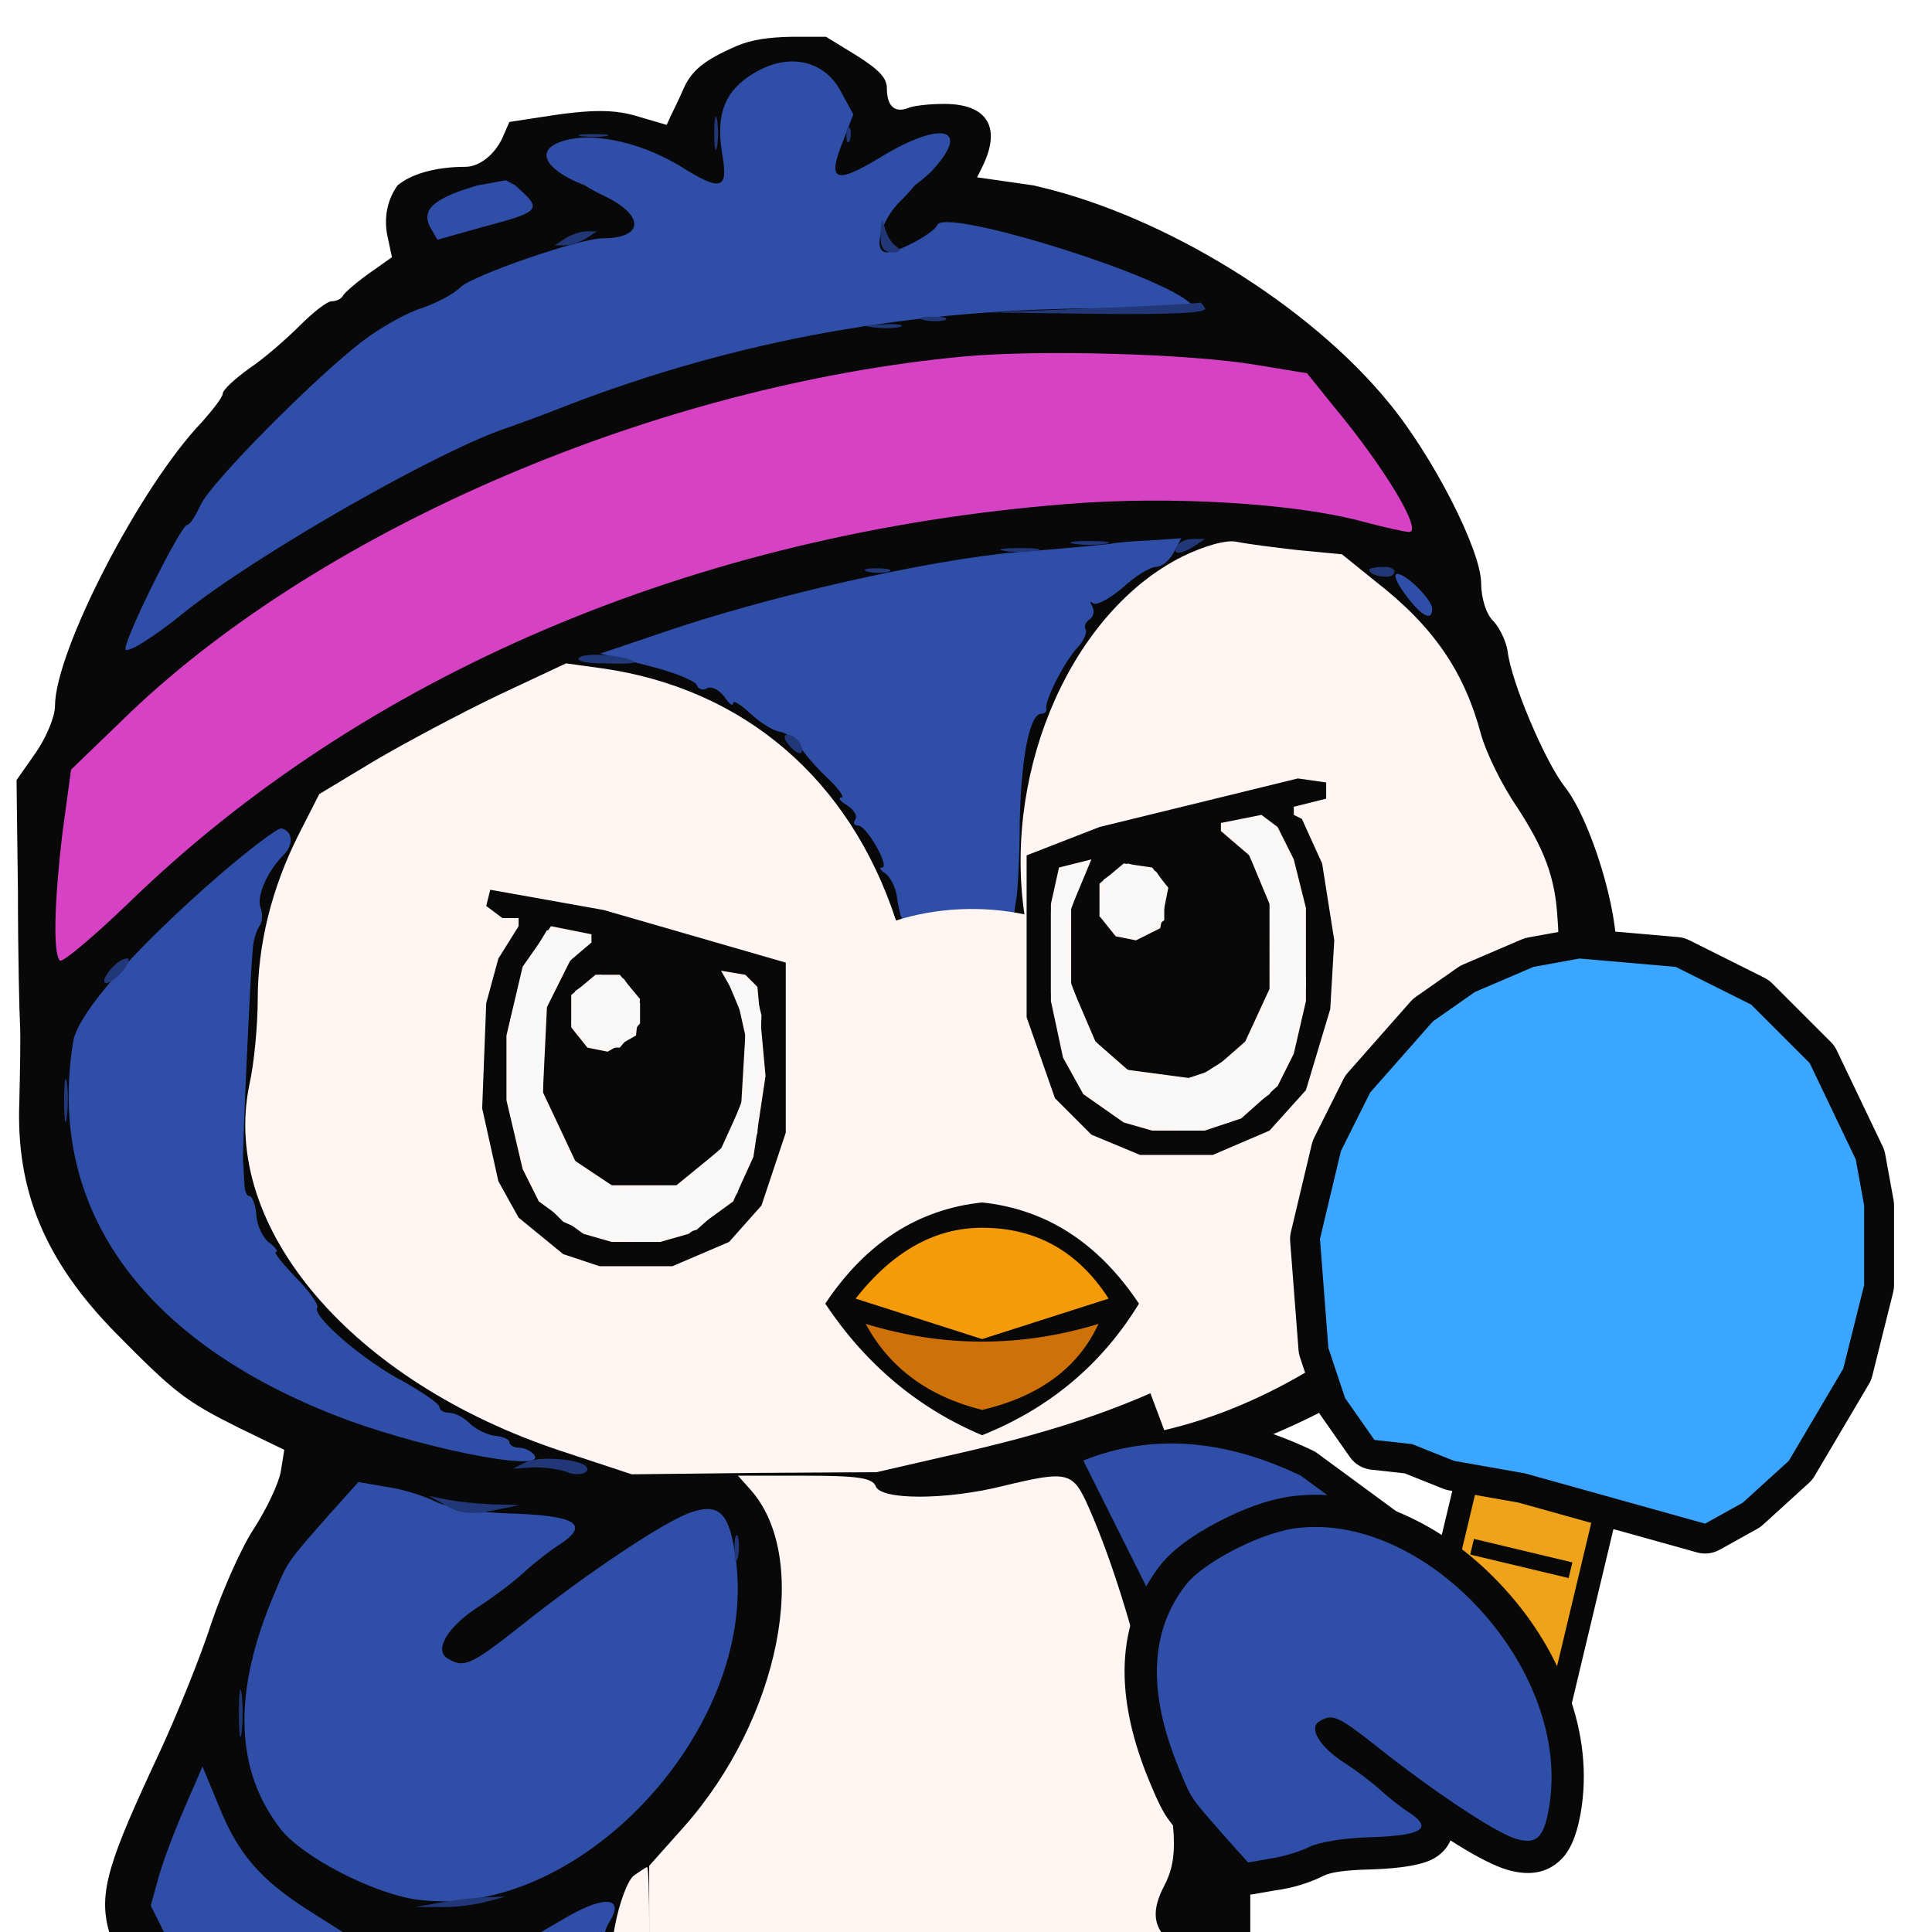
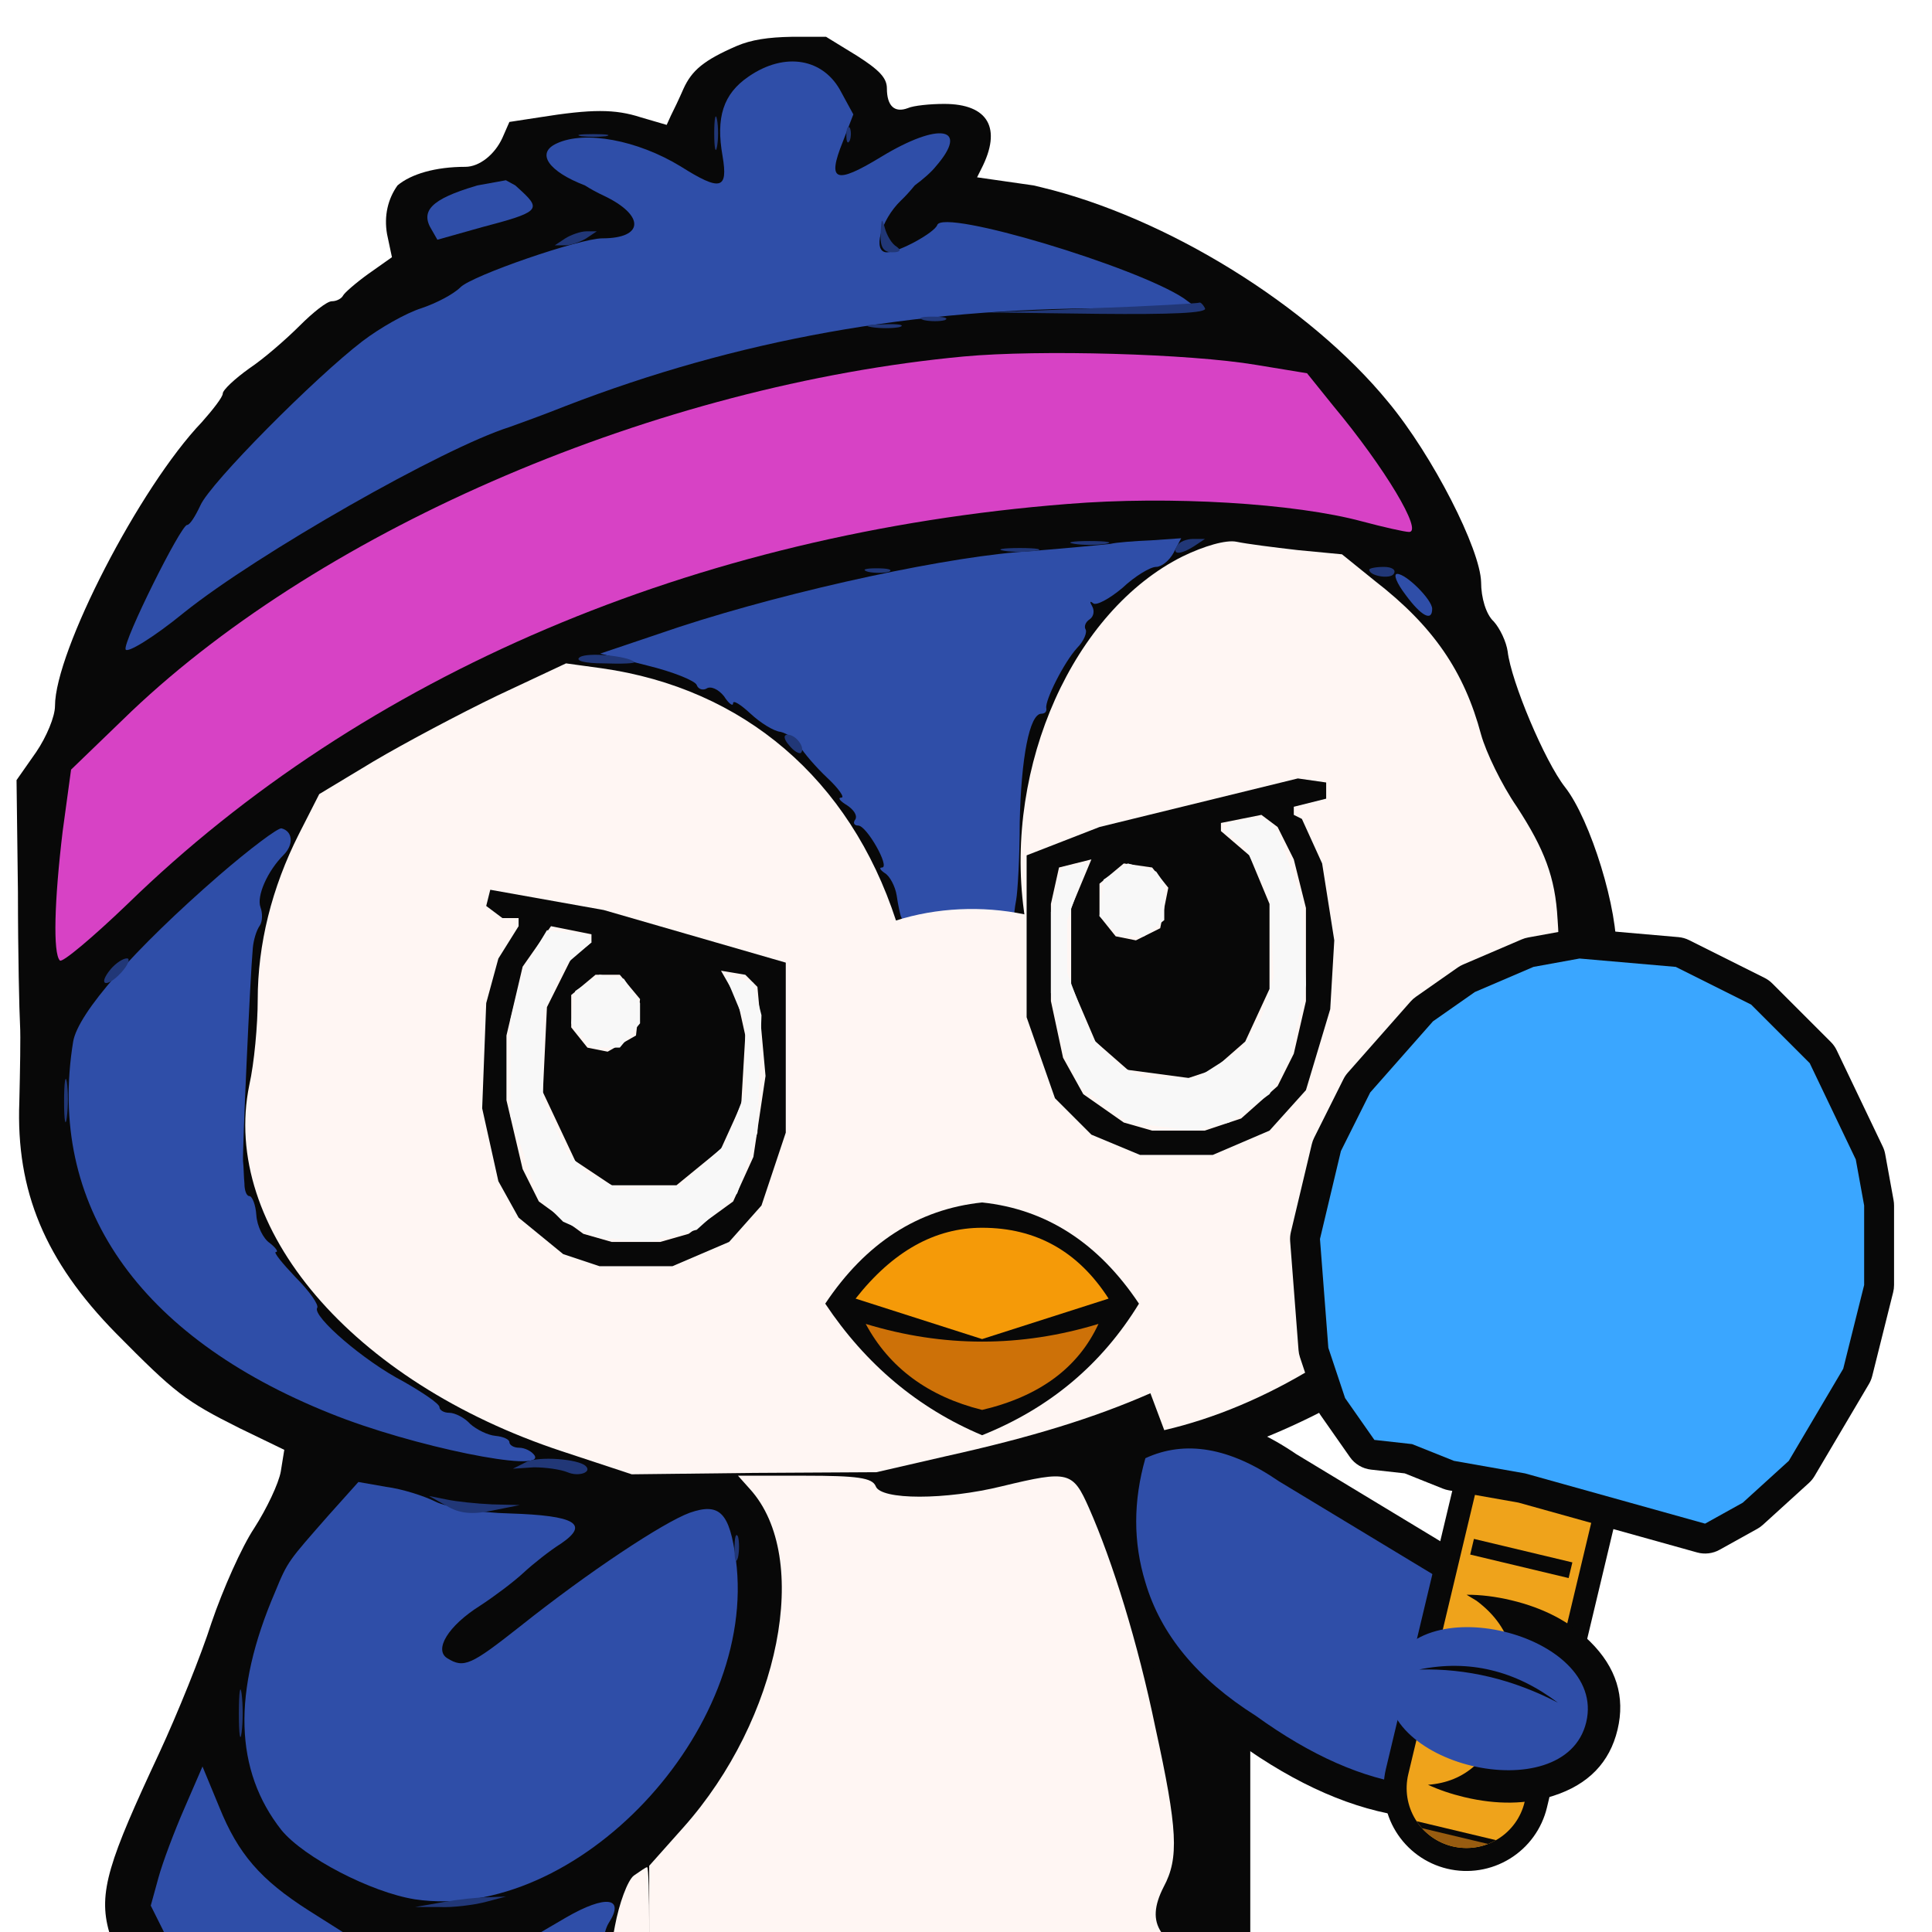
<svg xmlns="http://www.w3.org/2000/svg" viewBox="0 0 420 420" aria-hidden="true" class="sthings" data-character="pip">
  <g data-pip-part="body">
    <path fill="#080808" fill-rule="evenodd" d="M160.128 10.006C163.32 8.638 166.967 8.091 172.135 8H179.58L186.267 12.103C191.13 15.203 192.802 16.936 192.802 19.215C192.802 23.045 194.474 24.595 197.362 23.501C198.577 22.954 202.225 22.589 205.264 22.589C214.839 22.589 217.878 27.878 213.32 36.723L212.408 38.547L224.663 40.305L226.389 40.718C253.592 47.253 284.595 66.401 301.767 87.373C311.495 99.076 321.828 119.44 321.98 126.582C321.98 129.926 323.045 133.573 324.716 135.093C326.084 136.613 327.451 139.501 327.755 141.628C328.515 148.163 335.81 165.488 340.217 171.11C345.764 178.157 351.902 198.068 351.339 207.505H271.8V420.0H23.735C21.258 411.385 23.707 404.441 34.598 381.139C38.549 372.628 43.716 359.863 45.996 352.719C48.427 345.577 52.53 336.306 55.266 332.203C58.002 327.947 60.586 322.477 61.041 319.893L61.801 315.182L52.075 310.471C40.221 304.544 38.093 302.872 25.176 289.803C9.826 274.15 3.443 258.952 4.203 239.5C4.355 232.813 4.508 225.214 4.355 222.782C4.203 220.198 3.899 207.281 3.899 193.907L3.596 169.591L7.851 163.513C10.13 160.169 11.954 155.762 11.954 153.482C11.954 141.628 30.342 105.915 43.868 91.781C46.3 89.045 48.427 86.309 48.427 85.55C48.427 84.79 51.011 82.358 54.202 80.079C57.395 77.951 62.258 73.696 65.145 70.808C68.033 67.921 71.072 65.49 72.136 65.49C73.199 65.49 74.263 64.881 74.567 64.273C74.871 63.666 77.302 61.538 80.038 59.563L85.205 55.915L84.141 50.9C83.444 46.908 84.333 43.233 86.42 40.305C89.34 37.848 94.605 36.267 101.162 36.267C104.202 36.267 107.546 33.623 109.217 29.975L110.737 26.51L117.272 25.507C128.67 23.684 133.685 23.684 139.308 25.507L144.93 27.149L145.842 25.142C146.451 23.957 147.666 21.404 148.578 19.306C150.402 15.294 152.986 13.106 160.128 10.006Z" />
    <path fill="#080808" fill-rule="evenodd" d="M326.8 192.105 351.338 207.505Q350.89 221.805 349.9 238.305Q347.7 269.105 314.7 288.905Q286.1 312.005 252.0 319.705L248.7 305.405Q290.5 294.405 308.1 271.305Q331.2 246.005 326.8 219.605Z" />
    <path fill="#2f4ea8" fill-rule="evenodd" d="M162.712 16.662C170.614 11.191 179.125 12.65 182.924 20.127L185.508 24.869L183.228 30.796C179.733 39.458 181.557 40.188 191.587 34.079C204.201 26.419 210.887 27.605 203.44 36.175C202.47 37.399 200.691 38.958 198.86 40.305C197.826 41.573 196.774 42.727 195.842 43.605C191.435 47.86 189.611 54.851 192.802 54.851C195.386 54.851 203.137 50.596 203.745 48.925C204.961 45.277 247.21 58.043 257.391 64.881L260.279 67.009H241.13C198.426 67.009 160.28 73.847 122.895 88.285C118.336 90.109 112.864 92.084 110.737 92.844C96.299 97.404 56.026 120.352 40.07 133.118C33.383 138.589 27.608 142.084 27.303 141.172C26.696 139.501 39.31 114.121 40.677 114.121C41.285 114.121 42.501 112.145 43.564 109.866C45.692 105.003 68.488 82.054 78.823 74.152C82.622 71.265 88.245 68.072 91.588 67.009C94.779 65.945 98.579 63.969 100.099 62.45C102.683 59.866 126.086 51.812 130.949 51.812C140.067 51.812 140.22 46.796 131.253 42.541C129.771 41.852 128.4 41.1 127.153 40.305C119.322 37.308 116.352 33.284 121.071 31.161C127.15 28.334 138.548 30.431 147.971 36.175C156.633 41.647 158.304 41.191 157.089 33.988C155.57 25.507 157.24 20.401 162.712 16.662Z" />
    <path fill="#2f4ea8" fill-rule="evenodd" d="M112.022 40.305 113.473 41.629C117.727 45.581 116.967 46.189 104.81 49.38L95.084 52.116L93.867 49.988C91.285 45.884 93.716 43.301 103.442 40.414L103.802 40.305L109.977 39.185Z" />
    <path fill="#2f4ea8" fill-rule="evenodd" d="M241.435 118.225C242.65 117.92 246.601 117.616 250.249 117.465L256.784 117.008L255.112 120.2C254.2 121.871 252.528 123.24 251.312 123.24C250.097 123.24 246.753 125.215 244.017 127.798C241.13 130.23 238.242 131.75 237.635 131.142C236.875 130.534 236.875 130.838 237.483 131.902C237.939 132.814 237.787 134.029 236.875 134.638C235.963 135.245 235.66 136.157 235.963 136.765C236.42 137.372 235.66 139.348 234.139 140.868C231.252 144.059 227.149 152.266 227.452 153.938C227.604 154.697 227.149 155.154 226.389 155.154C223.805 155.154 221.982 164.728 221.677 178.862C221.677 186.46 221.222 193.907 220.917 195.579C220.614 197.098 220.31 199.682 220.31 201.05C220.158 202.873 218.942 203.785 216.359 203.785C214.23 203.785 210.127 204.85 207.088 206.065C201.313 208.496 197.058 207.737 198.426 204.393C198.882 203.178 198.426 202.266 197.514 202.266C196.602 202.266 195.995 201.809 195.995 201.05C196.146 200.442 196.146 199.682 195.842 199.226C195.69 198.77 195.235 196.794 194.93 194.667C194.626 192.691 193.411 190.412 192.347 189.804C191.435 189.196 190.979 188.588 191.739 188.588C193.562 188.588 188.396 179.469 186.572 179.469C185.66 179.469 185.355 178.862 185.964 178.102C186.42 177.19 185.508 175.975 184.14 175.063C182.621 174.151 182.012 173.391 182.924 173.391C183.685 173.391 182.316 171.415 179.885 169.135C177.301 166.704 174.717 163.665 173.805 162.144C173.046 160.777 171.071 159.409 169.702 159.105C168.183 158.953 165.296 157.129 163.167 155.154C161.04 153.178 159.368 152.115 159.368 152.875C159.368 153.634 158.457 153.026 157.392 151.354C156.177 149.834 154.505 149.075 153.593 149.682C152.834 150.139 151.77 149.834 151.465 148.922C151.162 148.01 146.299 146.035 140.676 144.668L130.493 142.084L143.108 137.829C166.663 129.622 201.921 121.719 220.917 120.047C230.948 119.288 240.218 118.376 241.435 118.225Z" />
    <path fill="#2f4ea8" fill-rule="evenodd" d="M305.567 129.318C303.591 126.734 302.832 124.759 303.743 124.759C305.72 124.759 311.342 130.382 311.342 132.357C311.342 135.245 308.911 133.878 305.567 129.318Z" />
    <path fill="#2f4ea8" fill-rule="evenodd" d="M47.667 190.259C54.354 184.484 60.434 179.926 61.193 180.078C63.625 180.685 63.929 183.572 61.649 185.853C58.154 189.347 55.723 194.819 56.634 197.251C57.09 198.466 57.09 200.29 56.483 201.202C55.723 202.266 55.114 204.393 54.963 206.065C54.354 212.752 52.683 250.29 52.835 252.417C52.987 253.632 52.987 255.913 53.139 257.28C53.139 258.8 53.595 260.016 54.202 260.016C54.811 260.016 55.571 261.84 55.723 264.119C55.874 266.551 57.242 269.285 58.61 270.197C59.977 271.262 60.586 272.173 59.977 272.173C59.37 272.173 61.346 274.605 64.233 277.644C67.273 280.684 69.4 283.723 68.945 284.331C67.88 286.155 79.126 295.881 87.637 300.289C91.892 302.72 95.539 305.152 95.539 305.912C95.539 306.519 96.451 307.128 97.667 307.128C98.883 307.128 101.011 308.191 102.226 309.559C103.595 310.775 106.026 311.991 107.698 312.143C109.37 312.294 110.737 312.903 110.737 313.51C110.737 314.118 111.649 314.726 112.864 314.726C114.08 314.726 115.6 315.485 116.208 316.397C118.639 320.35 89.461 314.422 71.832 307.279C30.039 290.563 10.13 261.84 15.905 226.429C16.97 220.198 29.127 206.369 47.667 190.259Z" />
-     <path fill="#080808" fill-rule="evenodd" d="M233.253 311.887Q257.717 302.103 285.41 315.347Q285.925 315.593 286.384 315.931L323.784 343.431Q324.264 343.784 324.666 344.224Q325.067 344.664 325.377 345.173Q325.685 345.684 325.888 346.244Q326.091 346.804 326.181 347.393Q326.271 347.982 326.243 348.577Q326.217 349.172 326.075 349.75Q325.932 350.329 325.68 350.869Q325.427 351.409 325.074 351.889Q324.857 352.185 324.605 352.452Q306.216 371.991 283.164 381.295Q274.377 385.931 266.662 381.644Q260.033 377.961 255.407 367.569L244.585 349.173Q244.48 348.995 244.389 348.811L230.089 320.211Q229.822 319.678 229.665 319.103Q229.507 318.528 229.465 317.934Q229.423 317.339 229.497 316.748Q229.572 316.158 229.76 315.592Q229.949 315.027 230.244 314.509Q230.539 313.992 230.93 313.541Q231.32 313.091 231.791 312.726Q232.262 312.36 232.794 312.094Q233.02 311.981 233.253 311.887Z" />
-     <path fill="#2f4ea8" fill-rule="evenodd" d="M235.5 317.505Q257.5 308.705 282.8 320.805L320.2 348.305Q302.6 367.005 280.6 375.805Q276.341 378.128 272.627 377.453Q265.79 376.21 260.8 364.805L249.8 346.105Z" />
+     <path fill="#080808" fill-rule="evenodd" d="M246.067 310.644Q262.609 303.01 281.792 316.113L324.622 342.01Q324.921 342.191 325.2 342.4Q341.325 354.494 333.623 375.274Q326.946 396.345 306.534 394.984Q306.333 394.971 306.132 394.946Q288.434 392.734 269.077 378.801Q248.004 365.423 242.284 345.975Q237.699 331.074 242.269 315.077Q242.373 314.715 242.515 314.366Q242.656 314.017 242.835 313.685Q243.013 313.353 243.226 313.043Q243.439 312.732 243.684 312.446Q243.929 312.16 244.203 311.902Q244.478 311.644 244.778 311.417Q245.078 311.189 245.402 310.996Q245.725 310.802 246.067 310.644Z" />
+     <path fill="#2f4ea8" fill-rule="evenodd" d="M249 317Q262 311 278 322L321 348Q333 357 327 373Q322 389 307 388Q291 386 273 373Q254 361 249 344Q245 331 249 317Z" />
    <path fill="#2f4ea8" fill-rule="evenodd" d="M71.376 329.468 77.911 322.172 83.989 323.237C87.485 323.693 92.196 325.213 94.627 326.428C97.059 327.644 104.05 328.859 110.889 329.012C125.023 329.468 128.214 331.291 121.983 335.546C119.551 337.066 115.904 339.954 113.776 341.929C111.649 343.905 107.393 347.096 104.354 349.072C97.363 353.479 94.324 358.646 97.211 360.47C100.859 362.75 102.378 361.99 113.168 353.479C128.062 341.626 144.171 330.988 149.946 328.859C156.48 326.58 158.609 328.859 159.976 339.042C164.839 376.123 125.326 418.068 90.221 412.901C80.646 411.381 66.057 403.782 61.193 397.856C51.011 384.938 50.403 367.917 59.826 346.032C62.561 339.346 62.713 339.346 71.376 329.468Z" />
    <path fill="#2f4ea8" fill-rule="evenodd" d="M40.07 393.144 44.021 384.026 47.667 392.841C51.771 403.022 56.634 408.646 67.121 415.332L74.498 420.0H35.64L32.774 414.269L34.446 408.19C35.358 404.846 37.941 398.007 40.07 393.144Z" />
    <path fill="#2f4ea8" fill-rule="evenodd" d="M123.047 416.853C131.71 411.838 135.964 412.445 132.317 418.068C131.991 418.611 131.724 419.29 131.542 420.0H117.666Z" />
    <path fill="#213777" fill-rule="evenodd" d="M155.265 28.972C155.265 25.689 155.57 24.413 155.873 25.963C156.177 27.605 156.177 30.34 155.873 31.89C155.57 33.531 155.265 32.255 155.265 28.972Z" />
    <path fill="#213777" fill-rule="evenodd" d="M183.988 29.428C183.988 27.878 184.292 27.24 184.748 27.787C185.052 28.425 185.052 29.701 184.748 30.523C184.292 31.434 183.988 30.887 183.988 29.428Z" />
    <path fill="#213777" fill-rule="evenodd" d="M126.39 29.61C124.871 29.337 126.086 29.154 128.974 29.154C131.861 29.154 133.077 29.337 131.71 29.61C130.189 29.793 127.758 29.793 126.39 29.61Z" />
    <path fill="#213777" fill-rule="evenodd" d="M191.435 50.596C191.587 47.404 191.739 47.253 192.347 49.532C192.802 51.204 193.866 53.028 194.93 53.635C195.995 54.395 195.69 54.851 194.018 54.851C192.042 54.851 191.283 53.788 191.435 50.596Z" />
    <path fill="#213777" fill-rule="evenodd" d="M122.895 51.812C124.111 51.052 126.238 50.292 127.454 50.292H129.734L127.454 51.812C126.238 52.571 124.111 53.331 122.895 53.331H120.615Z" />
    <path fill="#213777" fill-rule="evenodd" d="M237.635 67.009C250.249 66.553 260.583 65.945 260.735 65.793C260.887 65.641 261.495 66.097 261.951 67.009C262.559 68.072 254.504 68.377 238.851 68.225L214.839 67.921Z" />
    <path fill="#213777" fill-rule="evenodd" d="M200.858 69.593C199.337 69.137 200.249 68.832 202.68 68.832C205.264 68.832 206.328 69.137 205.416 69.593C204.352 69.896 202.225 69.896 200.858 69.593Z" />
    <path fill="#213777" fill-rule="evenodd" d="M189.46 71.113C187.484 70.808 188.699 70.504 192.042 70.504C195.386 70.353 196.905 70.656 195.538 71.113C194.018 71.416 191.283 71.416 189.46 71.113Z" />
    <path fill="#213777" fill-rule="evenodd" d="M233.532 118.225C231.555 117.92 233.076 117.616 236.875 117.616C240.674 117.616 242.195 117.92 240.371 118.225C238.395 118.528 235.355 118.528 233.532 118.225Z" />
    <path fill="#213777" fill-rule="evenodd" d="M255.872 118.68C256.327 117.768 257.999 117.16 259.367 117.16H261.951L259.671 118.68C256.632 120.656 254.655 120.656 255.872 118.68Z" />
    <path fill="#213777" fill-rule="evenodd" d="M218.335 119.744C216.359 119.44 217.878 119.135 221.677 119.135C225.477 119.135 226.997 119.44 225.173 119.744C223.198 120.047 220.158 120.047 218.335 119.744Z" />
    <path fill="#213777" fill-rule="evenodd" d="M188.699 124.303C187.179 123.847 188.091 123.543 190.523 123.543C193.107 123.543 194.171 123.847 193.259 124.303C192.195 124.607 190.067 124.607 188.699 124.303Z" />
    <path fill="#213777" fill-rule="evenodd" d="M297.664 123.847C297.664 123.543 299.033 123.24 300.855 123.24C302.527 123.24 303.591 123.847 302.984 124.759C302.224 125.975 297.664 125.215 297.664 123.847Z" />
    <path fill="#213777" fill-rule="evenodd" d="M126.086 142.844C127.758 141.78 136.268 142.54 137.94 143.907C138.245 144.212 135.204 144.364 131.253 144.212C126.998 144.212 124.871 143.604 126.086 142.844Z" />
    <path fill="#213777" fill-rule="evenodd" d="M171.526 161.993C170.311 160.625 170.311 159.713 171.223 159.713C173.046 159.713 175.174 162.601 174.11 163.665C173.805 163.968 172.59 163.36 171.526 161.993Z" />
    <path fill="#213777" fill-rule="evenodd" d="M24.112 210.625C25.176 209.408 26.696 208.344 27.608 208.344C28.367 208.344 27.911 209.713 26.391 211.384C23.2 214.879 21.073 214.271 24.112 210.625Z" />
    <path fill="#213777" fill-rule="evenodd" d="M13.929 239.5C13.929 235.244 14.234 233.42 14.538 235.244C14.841 237.219 14.841 240.563 14.538 242.843C14.234 245.275 13.929 243.603 13.929 239.5Z" />
    <path fill="#213777" fill-rule="evenodd" d="M114.536 317.766C117.272 316.55 125.63 317.157 127.302 318.678C128.822 320.045 125.783 321.109 123.351 320.045C121.83 319.438 118.639 318.981 116.055 318.981L111.497 319.285Z" />
    <path fill="#213777" fill-rule="evenodd" d="M97.059 327.34 93.26 325.213 97.059 325.972C99.187 326.428 103.595 326.884 106.938 327.035L113.016 327.188L106.938 328.404C102.53 329.316 99.795 329.012 97.059 327.34Z" />
    <path fill="#213777" fill-rule="evenodd" d="M159.673 336.763C159.673 334.179 159.976 333.115 160.433 334.027C160.736 335.091 160.736 337.218 160.433 338.585C159.976 340.106 159.673 339.194 159.673 336.763Z" />
    <path fill="#213777" fill-rule="evenodd" d="M51.923 372.476C51.923 367.917 52.227 365.941 52.53 368.221C52.835 370.653 52.835 374.3 52.53 376.579C52.227 379.01 51.923 377.035 51.923 372.476Z" />
    <path fill="#213777" fill-rule="evenodd" d="M96.299 413.509C99.642 412.901 104.05 412.445 106.177 412.445L109.977 412.293L105.417 413.509C102.986 414.117 98.427 414.725 95.539 414.572H90.221Z" />
    <path fill="#fff6f3" fill-rule="evenodd" d="M257.087 120.959C261.799 118.68 266.51 117.313 268.789 117.768C270.917 118.225 276.845 118.984 282.163 119.592L291.737 120.504L298.88 126.279C311.646 136.157 318.333 146.035 321.98 159.713C323.045 163.513 326.388 170.503 329.73 175.366C335.733 184.57 338.107 190.73 338.598 199.805H338.603Q341.1 232.805 318.0 271.305Q286.1 303.205 253.1 310.905L250.089 302.878C237.848 308.255 224.218 312.453 205.721 316.55L190.523 320.045L163.927 320.197L137.333 320.501L122.135 315.485C76.542 300.441 47.82 266.854 54.202 235.852C55.266 231.141 56.026 222.782 56.026 217.31C56.026 205.305 59.066 192.995 64.992 181.293L69.4 172.631L81.254 165.488C87.941 161.537 99.947 155.154 108.153 151.203L123.047 144.212L130.798 145.276C161.639 149.638 184.737 169.343 194.781 200.112C203.601 197.304 213.52 196.856 222.69 198.768L222.589 198.01C218.335 166.4 233.379 132.814 257.087 120.959Z" />
    <path fill="#fff6f3" fill-rule="evenodd" d="M137.788 407.734C139.155 406.822 140.372 405.91 140.676 405.91C140.979 405.91 141.132 411.99 141.132 419.588V420.0H133.439C133.518 419.573 133.6 419.132 133.685 418.676C134.597 413.813 136.421 408.797 137.788 407.734Z" />
    <path fill="#fff6f3" fill-rule="evenodd" d="M163.016 323.693 160.433 320.805H174.87C186.42 320.805 189.611 321.26 190.371 323.084C191.435 326.125 205.568 326.125 217.878 323.084C232.315 319.59 233.227 319.893 236.723 327.796C241.89 339.497 247.361 357.127 251.161 375.516C256.024 397.704 256.327 403.934 252.984 410.166C250.873 414.284 250.668 417.375 252.423 420.0H141.132V405.606L148.578 397.247C169.551 373.692 176.541 338.585 163.016 323.693Z" />
    <path fill="#d742c5" fill-rule="evenodd" d="M209.52 77.495C225.933 75.976 258.608 76.888 273.045 79.319L284.139 81.143L289.762 88.133C301.16 101.81 309.366 115.641 306.327 115.641C305.415 115.641 300.704 114.577 296.145 113.36C281.555 109.409 254.352 107.738 232.012 109.562C151.162 115.944 78.974 146.643 27.76 196.491C20.161 203.785 13.474 209.408 13.017 208.801C11.498 207.281 11.802 195.882 13.626 180.685L15.449 167.312L28.52 154.697C70.767 114.577 142.955 83.726 209.52 77.495Z" />
  </g>
  <g class="sthings-face" data-face="neutral">
    <g data-pip-part="eye-0">
      <path fill="#080808" fill-rule="evenodd" d="M105.7 196.945 106.58 193.425 131.22 197.825 170.82 209.265V246.225L165.54 262.065L158.5 269.985L146.18 275.265H130.34L122.42 272.625L112.74 264.705L108.34 256.785L104.82 240.945L105.7 218.065L108.34 208.385L112.74 201.345V199.585H109.22L105.7 196.945ZM163.78 251.505 166.42 233.905 164.66 214.545 162.02 211.905 156.74 211.025 160.26 217.185 162.02 225.105 161.14 240.065 156.74 249.745 147.06 257.665H132.98L125.06 252.385L118.02 237.425L118.9 218.945L124.18 208.385L128.58 204.865V203.105L119.78 201.345L113.62 210.145L110.1 225.105V239.185L113.62 254.145L117.14 261.185L126.82 268.225L132.98 269.985H143.54L149.7 268.225L159.38 261.185L163.78 251.505ZM124.18 216.305V223.345L127.7 227.745L132.1 228.625L138.26 225.105L139.14 217.185L134.74 211.905H129.46L124.18 216.305Z" />
      <path fill="#f8f8f8" fill-rule="evenodd" d="M110.98 242.705V221.585L113.62 211.025L118.9 202.225L127.7 203.105L128.58 204.865L122.42 210.145L118.02 220.705V239.185L123.3 250.625L127.7 255.025L134.74 258.545L147.94 257.665L157.62 248.865L162.02 237.425V222.465L157.62 211.905L163.78 213.665L165.54 220.705L164.66 246.225L160.26 259.425L151.46 267.345L140.9 269.985L130.34 269.105L122.42 265.585L117.14 260.305L110.98 242.705ZM124.18 222.465 125.06 215.425 130.34 211.905 135.62 212.785 139.14 218.065V222.465L134.74 227.745H128.58L124.18 222.465Z" />
    </g>
    <g data-pip-part="eye-1">
      <path fill="#080808" fill-rule="evenodd" d="M282.14 169.225 288.3 170.105V173.625L281.26 175.385V177.145L283.02 178.025L287.42 187.705L290.06 204.425L289.18 219.385L283.9 236.985L275.98 245.785L263.66 251.065H247.82L237.26 246.665L229.34 238.745L223.18 221.145V185.945L239.02 179.785L282.14 169.225ZM237.26 186.825 230.22 188.585 228.46 196.505V217.625L231.1 229.945L235.5 237.865L244.3 244.025L250.46 245.785H261.9L269.82 243.145L277.74 236.105L281.26 229.065L283.9 217.625V197.385L281.26 186.825L277.74 179.785L274.22 177.145L265.42 178.905V180.665L271.58 185.945L275.98 196.505V214.985L270.7 226.425L263.66 232.585L258.38 234.345L245.18 232.585L238.14 226.425L232.86 214.105V197.385L237.26 186.825ZM239.02 199.145 242.54 203.545 246.94 204.425 252.22 201.785 253.98 192.985 250.46 188.585 244.3 187.705 239.02 192.105V199.145Z" />
      <path fill="#f8f8f8" fill-rule="evenodd" d="M266.3 180.665 267.18 178.905 271.58 178.025H275.1L277.74 180.665L283.02 195.625L283.9 214.105L280.38 229.945L275.98 237.865L267.18 244.025L259.26 245.785L245.18 244.025L234.62 236.105L231.1 228.185L228.46 215.865V198.265L230.22 190.345L231.1 188.585L236.38 187.705L231.98 200.025V211.465L237.26 225.545L243.42 231.705L248.7 234.345H260.14L269.82 228.185L274.22 221.145L276.86 212.345L275.98 194.745L270.7 184.185L266.3 180.665ZM239.9 191.225 245.18 187.705 251.34 189.465 253.1 192.105V200.025L248.7 203.545H243.42L239.02 199.145L239.9 191.225Z" />
    </g>
    <g data-pip-part="beak">
      <path fill="#080808" fill-rule="evenodd" d="M179.4 283.405Q192.6 263.605 213.5 261.405Q234.4 263.605 247.6 283.405Q235.5 303.205 213.5 312.005Q192.6 303.205 179.4 283.405Z" />
      <path fill="#cd7108" fill-rule="evenodd" d="M188.2 287.805Q213.5 295.505 238.8 287.805Q232.2 302.105 213.5 306.505Q195.9 302.105 188.2 287.805Z" />
      <path fill="#f59a08" fill-rule="evenodd" d="M186.0 282.305Q198.1 266.905 213.5 266.905Q231.1 266.905 241.0 282.305L213.5 291.105L186.0 282.305Z" />
    </g>
  </g>
  <g data-pip-part="racket">
-     <path fill="#080808" fill-rule="evenodd" d="M353.666 320.181 335.516 396.181Q335.312 397.042 335.023 397.878Q334.734 398.713 334.365 399.517Q333.996 400.32 333.55 401.083Q333.103 401.846 332.584 402.563Q332.329 402.916 332.056 403.257L300.393 395.7Q300.303 395.271 300.234 394.837Q300.095 393.964 300.041 393.082Q299.989 392.198 300.023 391.315Q300.056 390.432 300.176 389.555Q300.297 388.679 300.501 387.819L318.651 311.819Q318.856 310.959 319.145 310.123Q319.433 309.287 319.803 308.484Q320.173 307.68 320.618 306.916Q321.065 306.153 321.584 305.437Q322.102 304.721 322.689 304.06Q323.276 303.399 323.924 302.797Q324.573 302.196 325.278 301.662Q325.982 301.127 326.735 300.664Q327.489 300.201 328.284 299.814Q329.078 299.428 329.908 299.12Q330.737 298.813 331.593 298.588Q332.447 298.364 333.321 298.225Q334.194 298.086 335.077 298.033Q335.96 297.979 336.843 298.013Q337.727 298.047 338.603 298.167Q339.48 298.287 340.339 298.493Q341.199 298.697 342.035 298.987Q342.871 299.275 343.675 299.644Q344.478 300.014 345.242 300.459Q346.005 300.906 346.721 301.425Q347.437 301.943 348.098 302.531Q348.76 303.117 349.361 303.766Q349.963 304.414 350.497 305.119Q351.032 305.823 351.495 306.577Q351.957 307.33 352.344 308.125Q352.731 308.921 353.038 309.75Q353.345 310.578 353.57 311.434Q353.794 312.29 353.934 313.162Q354.072 314.036 354.126 314.919Q354.179 315.801 354.145 316.686Q354.112 317.569 353.992 318.444Q353.871 319.321 353.666 320.181Z" />
-     <path fill="#efa31b" fill-rule="evenodd" d="M348.803 319.02 330.653 395.02Q330.505 395.641 330.297 396.244Q330.088 396.848 329.822 397.429Q329.554 398.009 329.233 398.56Q328.911 399.112 328.536 399.629Q328.161 400.146 327.737 400.623Q327.314 401.102 326.845 401.535Q326.637 401.729 326.422 401.911L306.028 397.044Q305.918 396.782 305.819 396.515Q305.596 395.915 305.435 395.297Q305.272 394.68 305.172 394.05Q305.071 393.418 305.033 392.781Q304.995 392.143 305.019 391.505Q305.043 390.867 305.13 390.235Q305.217 389.601 305.364 388.981L323.514 312.981Q323.663 312.359 323.871 311.755Q324.08 311.151 324.346 310.572Q324.613 309.991 324.935 309.44Q325.257 308.889 325.632 308.372Q326.007 307.855 326.43 307.376Q326.854 306.899 327.323 306.464Q327.791 306.03 328.299 305.644Q328.809 305.259 329.353 304.924Q329.897 304.59 330.471 304.311Q331.045 304.031 331.644 303.809Q332.243 303.587 332.861 303.425Q333.479 303.263 334.109 303.162Q334.74 303.062 335.378 303.023Q336.015 302.985 336.653 303.009Q337.292 303.033 337.924 303.12Q338.557 303.207 339.178 303.356Q339.799 303.504 340.403 303.712Q341.007 303.921 341.587 304.187Q342.167 304.455 342.718 304.777Q343.27 305.099 343.787 305.473Q344.304 305.848 344.782 306.272Q345.26 306.695 345.694 307.164Q346.128 307.633 346.514 308.142Q346.9 308.65 347.235 309.195Q347.569 309.738 347.849 310.312Q348.128 310.887 348.349 311.486Q348.571 312.084 348.733 312.702Q348.896 313.321 348.996 313.951Q349.097 314.581 349.135 315.219Q349.173 315.856 349.149 316.495Q349.125 317.133 349.038 317.766Q348.952 318.398 348.803 319.02Z" />
-     <path fill="#080808" fill-rule="evenodd" d="M341.819 339.652 341.007 343.057 319.608 337.947 320.421 334.543 341.819 339.652Z" />
-     <path fill="#080808" fill-rule="evenodd" d="M305.875 395.465 327.273 400.573 327.041 401.545 305.643 396.438 305.875 395.465Z" />
+     <path fill="#080808" fill-rule="evenodd" d="M353.638 320.252 336.3 392.912Q336.095 393.772 335.806 394.609Q335.517 395.445 335.148 396.248Q334.779 397.051 334.333 397.815Q333.887 398.578 333.368 399.295Q332.85 400.01 332.263 400.672Q331.677 401.334 331.028 401.935Q330.38 402.537 329.675 403.071Q328.971 403.606 328.218 404.069Q327.464 404.532 326.669 404.919Q325.874 405.306 325.045 405.613Q324.216 405.921 323.36 406.145Q322.505 406.37 321.632 406.509Q320.759 406.649 319.876 406.702Q318.993 406.755 318.11 406.722Q317.226 406.688 316.35 406.568Q315.473 406.448 314.613 406.243Q313.753 406.038 312.918 405.749Q312.081 405.461 311.278 405.092Q310.475 404.723 309.711 404.276Q308.947 403.83 308.231 403.311Q307.515 402.793 306.853 402.206Q306.192 401.62 305.591 400.971Q304.989 400.323 304.455 399.618Q303.92 398.914 303.457 398.161Q302.994 397.408 302.607 396.613Q302.22 395.817 301.913 394.988Q301.605 394.159 301.381 393.303Q301.156 392.448 301.017 391.575Q300.877 390.702 300.824 389.819Q300.771 388.936 300.804 388.053Q300.838 387.169 300.958 386.293Q301.078 385.417 301.283 384.557L318.621 311.897Q318.826 311.036 319.114 310.201Q319.403 309.365 319.772 308.562Q320.141 307.758 320.587 306.994Q321.033 306.231 321.552 305.514Q322.071 304.798 322.657 304.136Q323.244 303.475 323.892 302.874Q324.541 302.272 325.245 301.738Q325.949 301.203 326.703 300.74Q327.456 300.277 328.251 299.89Q329.046 299.503 329.876 299.196Q330.705 298.888 331.56 298.664Q332.415 298.439 333.289 298.3Q334.162 298.16 335.044 298.107Q335.927 298.054 336.811 298.087Q337.695 298.121 338.571 298.241Q339.447 298.361 340.307 298.566Q341.167 298.771 342.003 299.06Q342.839 299.348 343.642 299.717Q344.446 300.087 345.209 300.533Q345.973 300.979 346.689 301.498Q347.405 302.016 348.067 302.603Q348.729 303.189 349.33 303.838Q349.931 304.486 350.466 305.191Q351 305.895 351.464 306.648Q351.927 307.402 352.314 308.197Q352.701 308.992 353.008 309.821Q353.315 310.65 353.54 311.505Q353.764 312.361 353.904 313.234Q354.043 314.107 354.096 314.99Q354.15 315.872 354.116 316.756Q354.083 317.639 353.963 318.516Q353.843 319.392 353.638 320.252Z" />
+     <path fill="#efa31b" fill-rule="evenodd" d="M348.774 319.092 331.436 391.752Q331.288 392.373 331.08 392.977Q330.871 393.58 330.605 394.161Q330.338 394.741 330.016 395.293Q329.694 395.844 329.319 396.361Q328.945 396.878 328.521 397.356Q328.097 397.834 327.629 398.269Q327.161 398.703 326.652 399.089Q326.143 399.475 325.599 399.809Q325.055 400.144 324.481 400.423Q323.907 400.703 323.308 400.925Q322.709 401.147 322.091 401.309Q321.473 401.471 320.843 401.572Q320.212 401.672 319.575 401.711Q318.937 401.749 318.299 401.725Q317.661 401.701 317.028 401.614Q316.395 401.528 315.774 401.38Q315.153 401.231 314.549 401.023Q313.945 400.815 313.365 400.548Q312.785 400.281 312.233 399.959Q311.682 399.637 311.165 399.262Q310.648 398.888 310.17 398.464Q309.692 398.041 309.257 397.572Q308.823 397.104 308.437 396.595Q308.051 396.086 307.716 395.542Q307.382 394.998 307.102 394.424Q306.823 393.85 306.601 393.251Q306.379 392.652 306.217 392.034Q306.055 391.417 305.954 390.786Q305.853 390.155 305.815 389.518Q305.776 388.88 305.801 388.242Q305.825 387.604 305.912 386.971Q305.998 386.339 306.146 385.717L323.484 313.057Q323.632 312.436 323.841 311.832Q324.049 311.229 324.316 310.648Q324.582 310.068 324.904 309.516Q325.227 308.965 325.601 308.448Q325.976 307.931 326.399 307.453Q326.823 306.975 327.291 306.54Q327.76 306.106 328.268 305.72Q328.777 305.334 329.321 305Q329.865 304.665 330.439 304.386Q331.014 304.106 331.613 303.884Q332.211 303.662 332.829 303.5Q333.447 303.338 334.078 303.237Q334.708 303.137 335.346 303.098Q335.983 303.06 336.621 303.084Q337.26 303.108 337.892 303.195Q338.525 303.281 339.146 303.429Q339.768 303.578 340.371 303.786Q340.975 303.995 341.555 304.261Q342.136 304.528 342.687 304.85Q343.238 305.172 343.756 305.547Q344.273 305.921 344.751 306.345Q345.229 306.768 345.663 307.237Q346.097 307.705 346.483 308.214Q346.869 308.723 347.204 309.267Q347.538 309.811 347.818 310.385Q348.097 310.959 348.319 311.558Q348.541 312.157 348.703 312.775Q348.865 313.392 348.966 314.023Q349.067 314.654 349.105 315.291Q349.144 315.929 349.12 316.567Q349.096 317.205 349.009 317.838Q348.922 318.471 348.774 319.092Z" />
+     <path fill="#080808" fill-rule="evenodd" d="M341.819 339.652 320.421 334.543 319.608 337.947 341.007 343.057 341.819 339.652Z" />
+     <path fill="#985c10" fill-rule="evenodd" d="M324.55 400.389Q324.517 400.406 324.481 400.423Q323.907 400.703 323.308 400.925Q322.709 401.147 322.091 401.309Q321.473 401.471 320.843 401.572Q320.212 401.672 319.575 401.711Q318.937 401.749 318.299 401.725Q317.661 401.701 317.028 401.614Q316.395 401.528 315.774 401.38Q315.153 401.231 314.549 401.023Q313.945 400.815 313.365 400.548Q312.785 400.281 312.233 399.959Q311.682 399.637 311.165 399.262Q310.648 398.888 310.17 398.464Q309.692 398.041 309.257 397.572Q308.823 397.104 308.437 396.595Q308.412 396.562 308.391 396.534L324.55 400.389Z" />
+     <path fill="#080808" fill-rule="evenodd" d="M309.126 397.429Q308.764 397.026 308.437 396.595Q308.185 396.263 307.955 395.915L325.218 400.035Q324.856 400.241 324.481 400.423Q323.994 400.66 323.489 400.856L309.126 397.429Z" />
    <g data-pip-part="flipper">
-       <path fill="#080808" fill-rule="evenodd" d="M260.826 403.659Q260.506 403.295 259.909 402.614Q255.061 397.091 253.759 395.19Q252.201 392.919 250.371 388.443Q237.614 358.817 252.445 340Q256.368 335.218 264.915 330.781Q273.216 326.471 280.068 325.384Q292.355 323.575 305.109 329.211Q316.677 334.323 326.15 344.363Q335.576 354.352 340.354 366.491Q345.56 379.716 343.91 392.295Q342.775 400.746 339.518 404.084Q334.752 408.97 326.639 406.14Q322.18 404.497 315.33 400.091Q314.259 402.527 311.782 403.976Q308.197 406.074 297.925 406.405Q290.137 406.579 287.822 407.737Q282.929 410.182 277.244 410.949L272.524 411.775Q272.086 411.852 271.643 411.872Q271.199 411.893 270.757 411.858Q270.314 411.822 269.879 411.731Q269.445 411.64 269.026 411.495Q268.606 411.349 268.208 411.151Q267.81 410.954 267.441 410.708Q267.071 410.463 266.736 410.172Q266.399 409.881 266.103 409.551L260.875 403.714L260.826 403.659Z" />
-       <path fill="#2f4ea8" fill-rule="evenodd" d="M266.089 399.044C259.159 391.141 259.038 391.141 256.849 385.792C249.312 368.284 249.798 354.667 257.943 344.334C261.834 339.592 273.505 333.513 281.165 332.297C309.25 328.164 340.86 361.72 336.969 391.384C335.875 399.531 334.173 401.354 328.945 399.531C324.325 397.828 311.439 389.317 299.523 379.834C290.892 373.026 289.675 372.418 286.758 374.242C284.448 375.701 286.879 379.834 292.472 383.361C294.903 384.941 298.308 387.494 300.009 389.074C301.712 390.655 304.63 392.965 306.575 394.181C311.559 397.585 309.006 399.044 297.7 399.409C292.229 399.531 286.636 400.503 284.691 401.476C282.745 402.448 278.976 403.664 276.18 404.029L271.317 404.88L266.089 399.044Z" />
+       <path fill="#080808" fill-rule="evenodd" d="M310.432 387.997Q322.596 387.094 327 373Q333 357 321 348L318.824 346.684Q323.471 346.672 328.539 347.882Q339.135 350.41 345.675 356.868Q354.201 365.287 351.641 376.012Q349.082 386.736 337.674 390.399Q328.923 393.208 318.327 390.68Q314.049 389.659 310.432 387.997Z" />
+       <path fill="#2f4ea8" fill-rule="evenodd" d="M302.034 364.175C306.676 344.721 349.474 354.933 344.833 374.387C340.191 393.84 297.392 383.628 302.034 364.175Z" />
+       <path fill="#080808" fill-rule="evenodd" d="M308.497 362.941Q324.712 359.613 338.65 370.136Q324.016 362.532 308.497 362.941Z" />
    </g>
    <g data-pip-part="blade">
      <path fill="#080808" fill-rule="evenodd" d="M332.198 203.8 342.208 201.98Q343.065 201.824 343.934 201.899L364.863 203.72Q366.099 203.827 367.207 204.381L383.586 212.572Q384.53 213.042 385.276 213.789L398.016 226.528Q398.804 227.316 399.283 228.32L409.293 249.25Q409.67 250.035 409.825 250.892L411.645 260.902Q411.75 261.479 411.75 262.065V279.355Q411.75 280.156 411.556 280.931L407.005 299.132Q406.777 300.048 406.296 300.862L394.467 320.882Q393.967 321.726 393.242 322.385L383.232 331.485Q382.676 331.991 382.017 332.357L373.827 336.907Q372.705 337.529 371.431 337.68Q370.159 337.831 368.922 337.485L330.098 326.652L314.941 323.976Q314.28 323.86 313.656 323.61L305.375 320.298L298.062 319.485Q296.669 319.33 295.464 318.616Q294.259 317.901 293.455 316.753L287.084 307.652Q286.542 306.878 286.243 305.98L282.603 295.061Q282.35 294.302 282.29 293.503L280.469 269.843Q280.391 268.829 280.626 267.84L285.177 248.73Q285.351 247.999 285.686 247.328L292.057 234.588Q292.435 233.83 292.996 233.194L306.646 217.724Q307.158 217.144 307.792 216.7L316.892 210.33Q317.442 209.945 318.059 209.681L330.8 204.22Q331.475 203.931 332.198 203.8Z" />
      <path fill="#3aa6ff" fill-rule="evenodd" d="M333.36 210.195 343.37 208.375 364.3 210.195 380.68 218.385 393.42 231.125 403.43 252.055 405.25 262.065V279.355L400.7 297.555L388.87 317.575L378.86 326.675L370.67 331.225L331.54 320.305L316.069 317.575L306.97 313.936L298.78 313.025L292.41 303.926L288.77 293.005L286.95 269.345L291.5 250.235L297.87 237.495L311.52 222.025L320.62 215.655L333.36 210.195Z" />
    </g>
  </g>
</svg>
